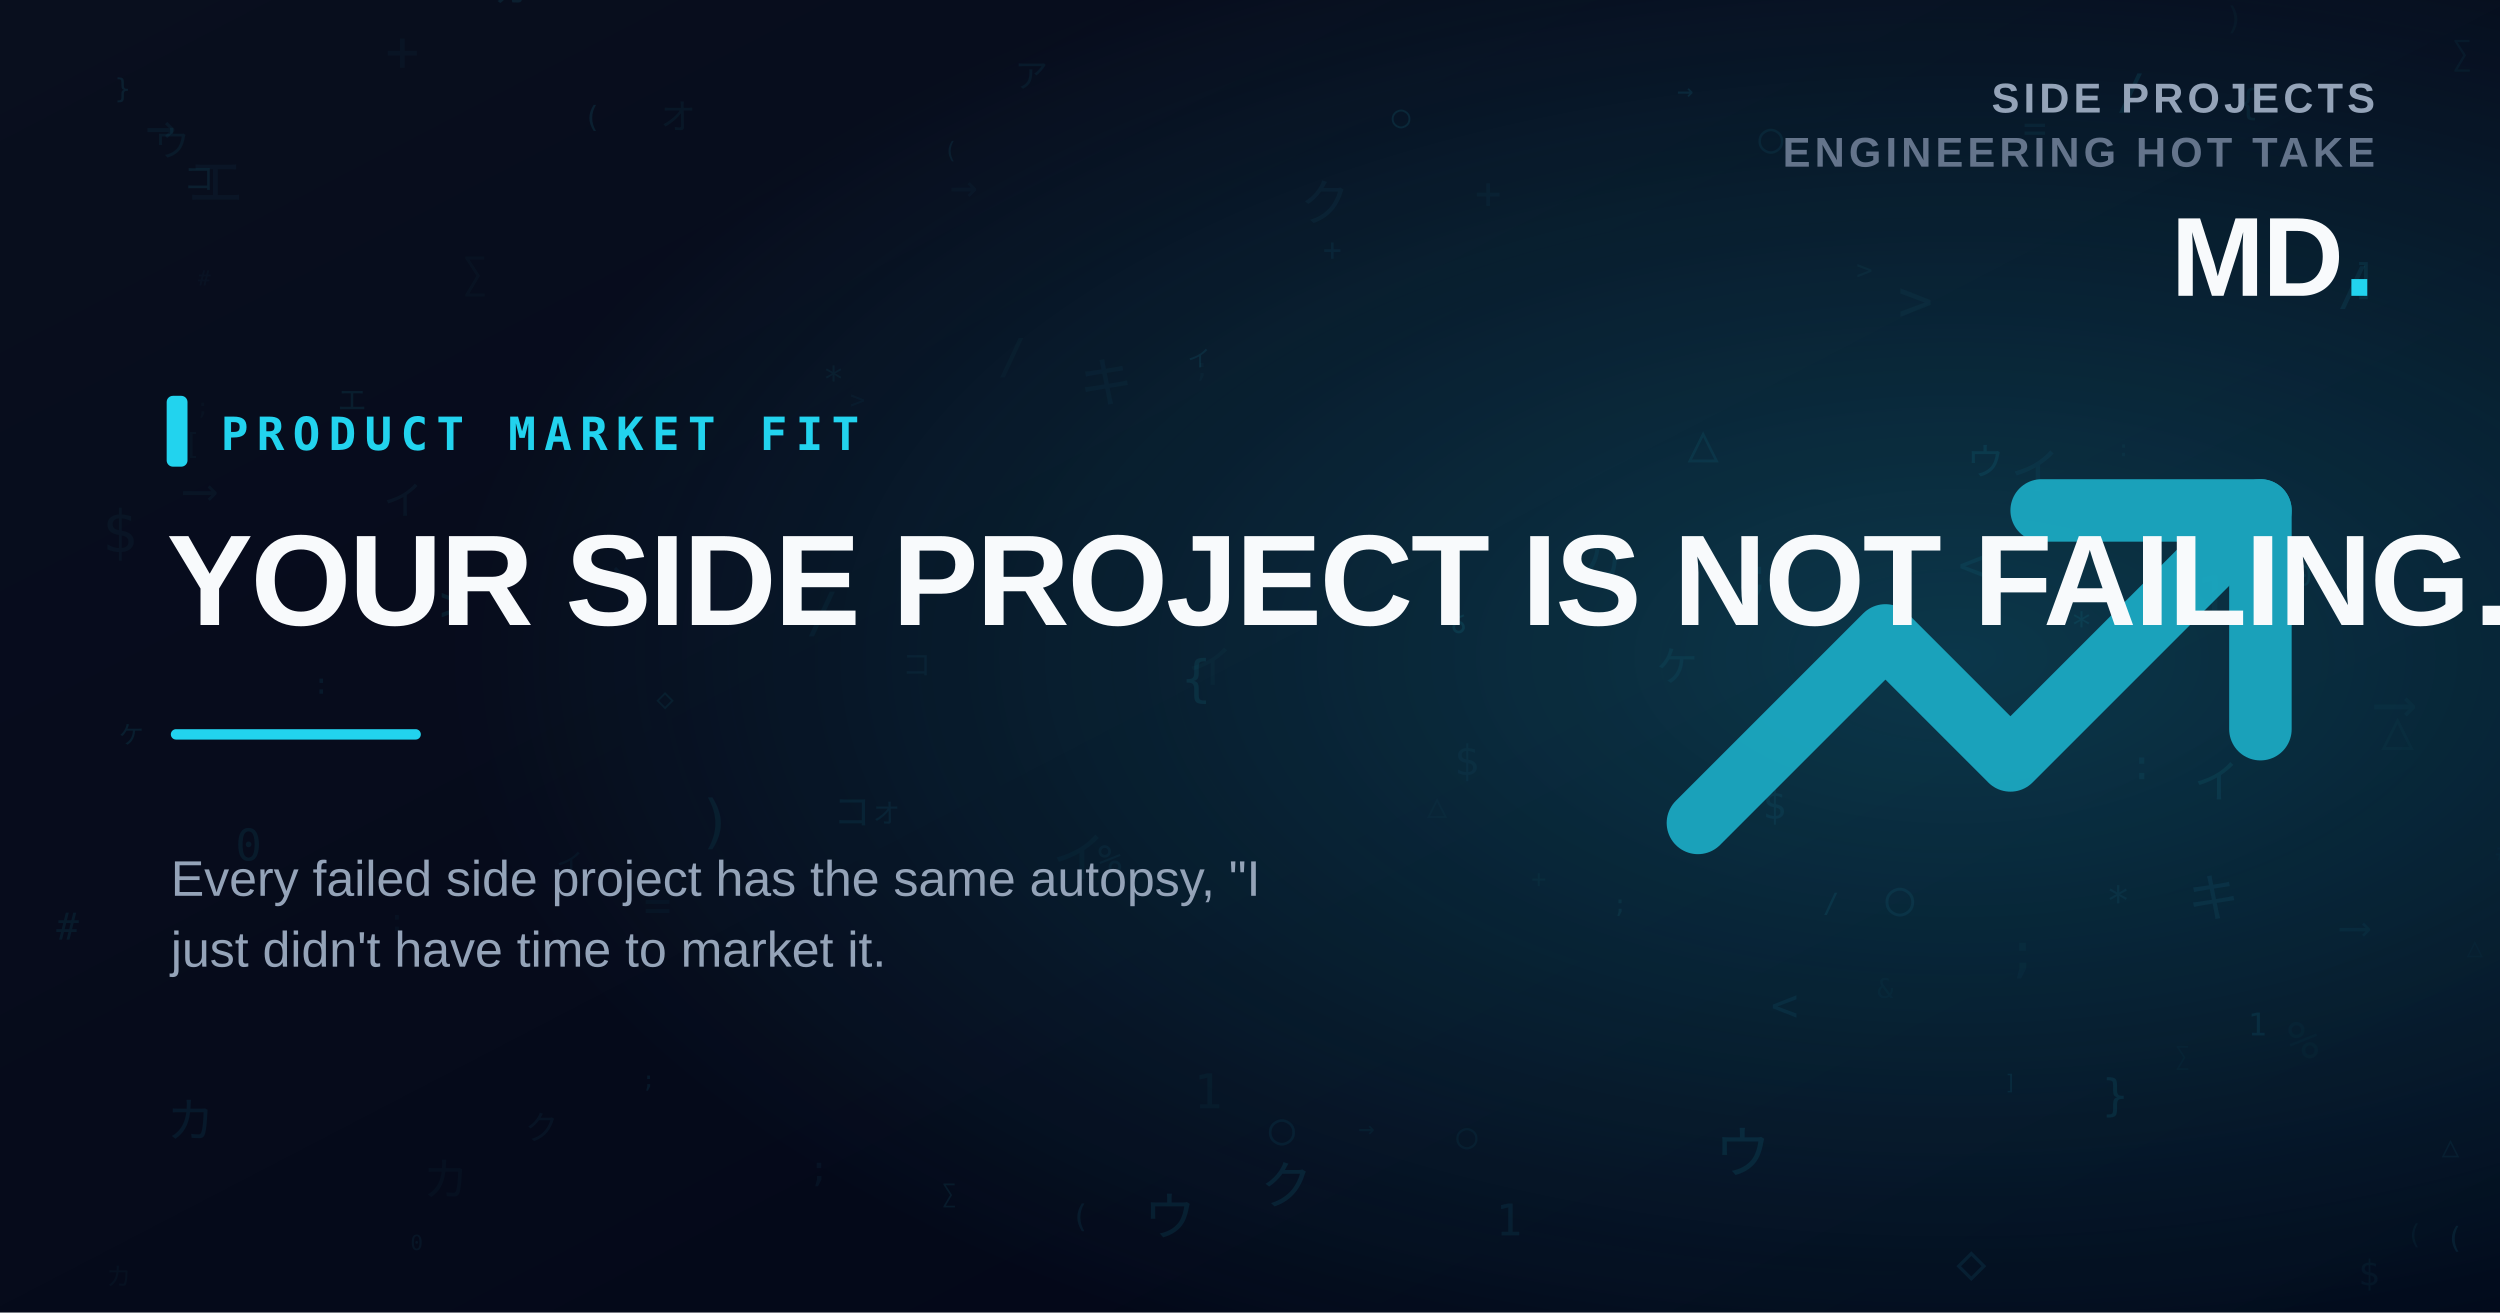
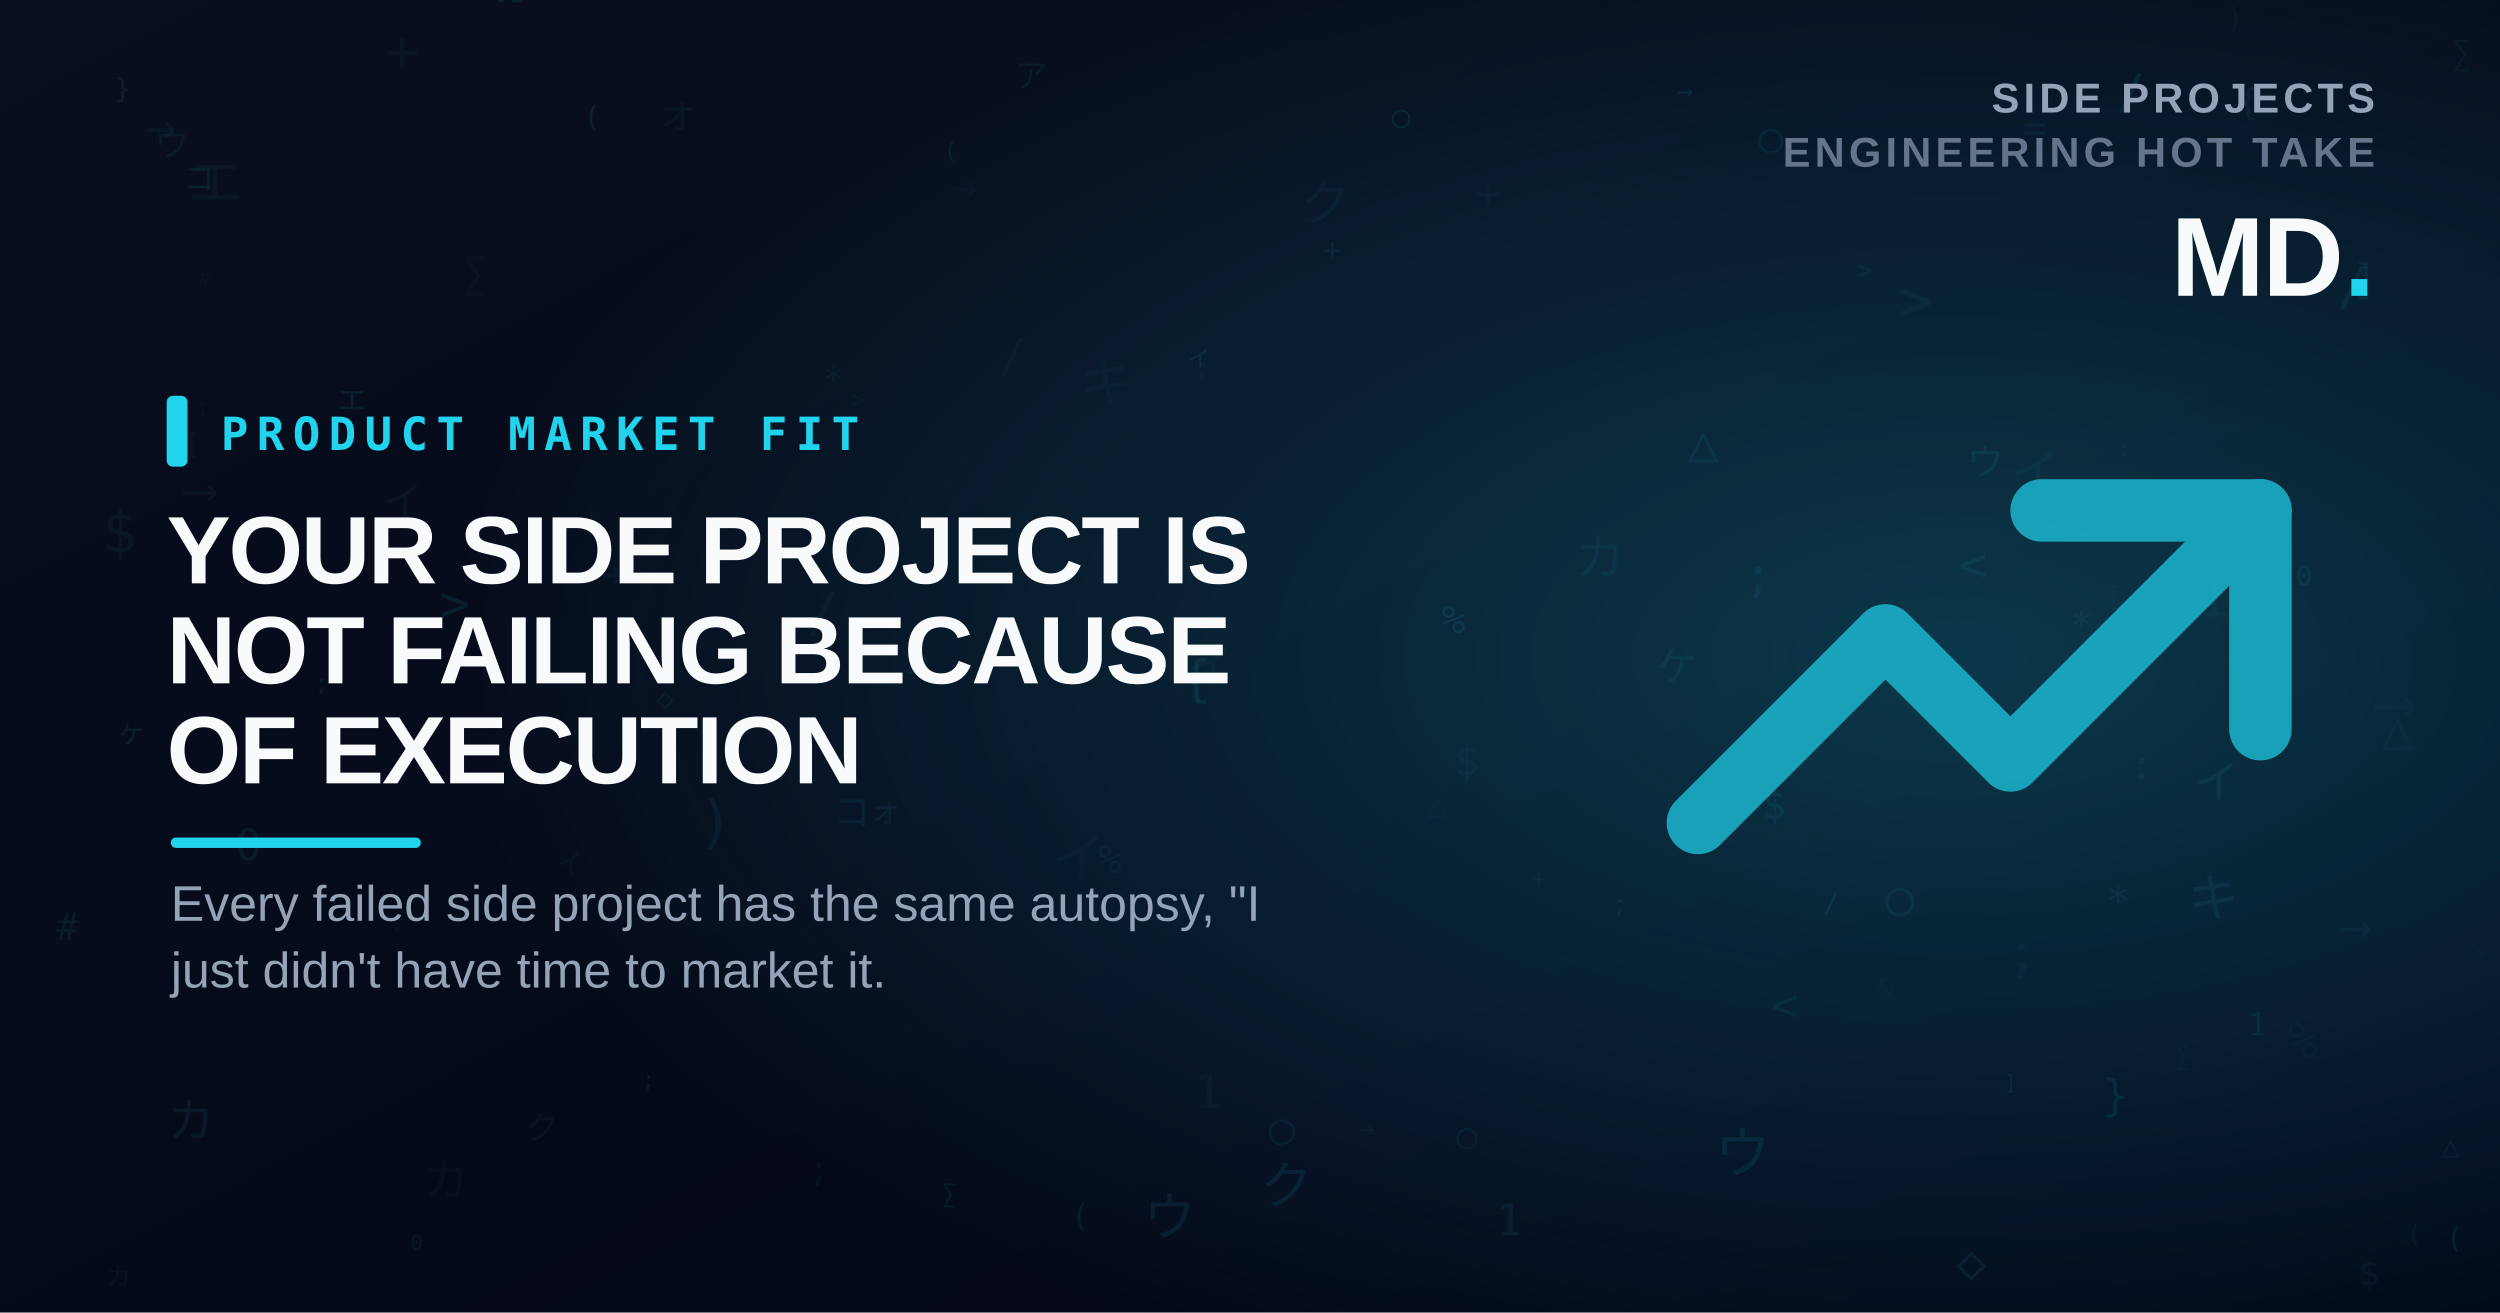
- <svg xmlns="http://www.w3.org/2000/svg" viewBox="0 0 1200 630" width="1200" height="630" role="img" aria-label="YOUR SIDE PROJECT IS NOT FAILING…">
+ <svg xmlns="http://www.w3.org/2000/svg" viewBox="0 0 1200 630" width="1200" height="630" role="img" aria-label="YOUR SIDE PROJECT IS NOT FAILING BECAUSE OF EXECUTION">
  <defs>
    <linearGradient id="bg" x1="0" y1="0" x2="1" y2="1">
      <stop offset="0" stop-color="#0b1120" />
      <stop offset="1" stop-color="#020617" />
    </linearGradient>
    <radialGradient id="glow" cx="0.78" cy="0.5" r="0.6">
      <stop offset="0" stop-color="#22d3ee" stop-opacity="0.28" />
      <stop offset="1" stop-color="#22d3ee" stop-opacity="0" />
    </radialGradient>
  </defs>
  <rect width="1200" height="630" fill="url(#bg)" />
  <g>
    <text x="162" y="197" font-size="14" fill="#22d3ee" opacity="0.105" font-family="ui-monospace, monospace">エ</text>
    <text x="939" y="614" font-size="24" fill="#22d3ee" opacity="0.099" font-family="ui-monospace, monospace">◇</text>
    <text x="95" y="137" font-size="10" fill="#22d3ee" opacity="0.039" font-family="ui-monospace, monospace">#</text>
    <text x="453" y="76" font-size="11" fill="#22d3ee" opacity="0.097" font-family="ui-monospace, monospace">(</text>
    <text x="237" y="1" font-size="17" fill="#22d3ee" opacity="0.106" font-family="ui-monospace, monospace">カ</text>
    <text x="89" y="243" font-size="23" fill="#22d3ee" opacity="0.054" font-family="ui-monospace, monospace">⟶</text>
    <text x="51" y="617" font-size="12" fill="#22d3ee" opacity="0.042" font-family="ui-monospace, monospace">カ</text>
    <text x="1129" y="141" font-size="20" fill="#22d3ee" opacity="0.102" font-family="ui-monospace, monospace">]</text>
    <text x="1172" y="555" font-size="14" fill="#22d3ee" opacity="0.074" font-family="ui-monospace, monospace">△</text>
    <text x="875" y="438" font-size="13" fill="#22d3ee" opacity="0.105" font-family="ui-monospace, monospace">/</text>
    <text x="203" y="574" font-size="22" fill="#22d3ee" opacity="0.039" font-family="ui-monospace, monospace">カ</text>
    <text x="395" y="188" font-size="17" fill="#22d3ee" opacity="0.068" font-family="ui-monospace, monospace">*</text>
    <text x="55" y="47" font-size="13" fill="#22d3ee" opacity="0.106" font-family="ui-monospace, monospace">}</text>
    <text x="315" y="340" font-size="14" fill="#22d3ee" opacity="0.075" font-family="ui-monospace, monospace">◇</text>
    <text x="1074" y="55" font-size="17" fill="#22d3ee" opacity="0.082" font-family="ui-monospace, monospace">{</text>
    <text x="1044" y="511" font-size="12" fill="#22d3ee" opacity="0.036" font-family="ui-monospace, monospace">∑</text>
    <text x="452" y="577" font-size="12" fill="#22d3ee" opacity="0.101" font-family="ui-monospace, monospace">∑</text>
    <text x="963" y="466" font-size="26" fill="#22d3ee" opacity="0.041" font-family="ui-monospace, monospace">;</text>
    <text x="699" y="551" font-size="17" fill="#22d3ee" opacity="0.062" font-family="ui-monospace, monospace">○</text>
    <text x="197" y="600" font-size="10" fill="#22d3ee" opacity="0.071" font-family="ui-monospace, monospace">0</text>
    <text x="186" y="447" font-size="15" fill="#22d3ee" opacity="0.042" font-family="ui-monospace, monospace">:</text>
    <text x="1198" y="413" font-size="12" fill="#22d3ee" opacity="0.031" font-family="ui-monospace, monospace">#</text>
    <text x="940" y="279" font-size="23" fill="#22d3ee" opacity="0.085" font-family="ui-monospace, monospace">&lt;</text>
    <text x="184" y="247" font-size="19" fill="#22d3ee" opacity="0.057" font-family="ui-monospace, monospace">イ</text>
    <text x="944" y="228" font-size="18" fill="#22d3ee" opacity="0.109" font-family="ui-monospace, monospace">ウ</text>
    <text x="573" y="181" font-size="13" fill="#22d3ee" opacity="0.038" font-family="ui-monospace, monospace">;</text>
    <text x="735" y="426" font-size="12" fill="#22d3ee" opacity="0.045" font-family="ui-monospace, monospace">+</text>
    <text x="1098" y="508" font-size="25" fill="#22d3ee" opacity="0.033" font-family="ui-monospace, monospace">%</text>
    <text x="850" y="490" font-size="22" fill="#22d3ee" opacity="0.087" font-family="ui-monospace, monospace">&lt;</text>
    <text x="505" y="421" font-size="26" fill="#22d3ee" opacity="0.040" font-family="ui-monospace, monospace">イ</text>
    <text x="1132" y="617" font-size="17" fill="#22d3ee" opacity="0.055" font-family="ui-monospace, monospace">$</text>
    <text x="668" y="61" font-size="15" fill="#22d3ee" opacity="0.116" font-family="ui-monospace, monospace">○</text>
    <text x="685" y="392" font-size="16" fill="#22d3ee" opacity="0.034" font-family="ui-monospace, monospace">△</text>
    <text x="222" y="138" font-size="20" fill="#22d3ee" opacity="0.037" font-family="ui-monospace, monospace">∑</text>
    <text x="774" y="438" font-size="12" fill="#22d3ee" opacity="0.083" font-family="ui-monospace, monospace">;</text>
    <text x="971" y="68" font-size="19" fill="#22d3ee" opacity="0.073" font-family="ui-monospace, monospace">=</text>
    <text x="479" y="179" font-size="23" fill="#22d3ee" opacity="0.038" font-family="ui-monospace, monospace">/</text>
    <text x="419" y="395" font-size="13" fill="#22d3ee" opacity="0.084" font-family="ui-monospace, monospace">オ</text>
    <text x="456" y="97" font-size="22" fill="#22d3ee" opacity="0.037" font-family="ui-monospace, monospace">→</text>
    <text x="1177" y="31" font-size="16" fill="#22d3ee" opacity="0.059" font-family="ui-monospace, monospace">∑</text>
    <text x="708" y="100" font-size="21" fill="#22d3ee" opacity="0.046" font-family="ui-monospace, monospace">+</text>
    <text x="810" y="221" font-size="25" fill="#22d3ee" opacity="0.090" font-family="ui-monospace, monospace">△</text>
    <text x="283" y="283" font-size="25" fill="#22d3ee" opacity="0.060" font-family="ui-monospace, monospace">⟶</text>
    <text x="388" y="567" font-size="17" fill="#22d3ee" opacity="0.060" font-family="ui-monospace, monospace">;</text>
    <text x="74" y="75" font-size="17" fill="#22d3ee" opacity="0.073" font-family="ui-monospace, monospace">ウ</text>
    <text x="185" y="34" font-size="27" fill="#22d3ee" opacity="0.041" font-family="ui-monospace, monospace">+</text>
    <text x="837" y="284" font-size="23" fill="#22d3ee" opacity="0.083" font-family="ui-monospace, monospace">;</text>
    <text x="1068" y="14" font-size="15" fill="#22d3ee" opacity="0.042" font-family="ui-monospace, monospace">)</text>
    <text x="1141" y="347" font-size="28" fill="#22d3ee" opacity="0.039" font-family="ui-monospace, monospace">⟶</text>
    <text x="518" y="193" font-size="26" fill="#22d3ee" opacity="0.046" font-family="ui-monospace, monospace">キ</text>
    <text x="88" y="218" font-size="14" fill="#22d3ee" opacity="0.044" font-family="ui-monospace, monospace">[</text>
    <text x="805" y="48" font-size="13" fill="#22d3ee" opacity="0.120" font-family="ui-monospace, monospace">→</text>
    <text x="70" y="69" font-size="24" fill="#22d3ee" opacity="0.066" font-family="ui-monospace, monospace">→</text>
    <text x="280" y="61" font-size="14" fill="#22d3ee" opacity="0.119" font-family="ui-monospace, monospace">(</text>
    <text x="605" y="578" font-size="25" fill="#22d3ee" opacity="0.114" font-family="ui-monospace, monospace">ク</text>
    <text x="1079" y="497" font-size="15" fill="#22d3ee" opacity="0.109" font-family="ui-monospace, monospace">1</text>
    <text x="1050" y="440" font-size="25" fill="#22d3ee" opacity="0.084" font-family="ui-monospace, monospace">キ</text>
    <text x="905" y="439" font-size="23" fill="#22d3ee" opacity="0.089" font-family="ui-monospace, monospace">○</text>
    <text x="692" y="304" font-size="19" fill="#22d3ee" opacity="0.119" font-family="ui-monospace, monospace">%</text>
    <text x="635" y="125" font-size="15" fill="#22d3ee" opacity="0.071" font-family="ui-monospace, monospace">+</text>
    <text x="267" y="419" font-size="13" fill="#22d3ee" opacity="0.054" font-family="ui-monospace, monospace">イ</text>
    <text x="549" y="593" font-size="25" fill="#22d3ee" opacity="0.111" font-family="ui-monospace, monospace">ウ</text>
    <text x="901" y="479" font-size="13" fill="#22d3ee" opacity="0.037" font-family="ui-monospace, monospace">&amp;</text>
    <text x="487" y="42" font-size="16" fill="#22d3ee" opacity="0.074" font-family="ui-monospace, monospace">ア</text>
    <text x="911" y="154" font-size="28" fill="#22d3ee" opacity="0.048" font-family="ui-monospace, monospace">&gt;</text>
    <text x="756" y="276" font-size="24" fill="#22d3ee" opacity="0.078" font-family="ui-monospace, monospace">カ</text>
    <text x="795" y="327" font-size="20" fill="#22d3ee" opacity="0.078" font-family="ui-monospace, monospace">ケ</text>
    <text x="94" y="199" font-size="11" fill="#22d3ee" opacity="0.031" font-family="ui-monospace, monospace">;</text>
    <text x="1174" y="599" font-size="14" fill="#22d3ee" opacity="0.107" font-family="ui-monospace, monospace">(</text>
    <text x="609" y="549" font-size="21" fill="#22d3ee" opacity="0.080" font-family="ui-monospace, monospace">○</text>
    <text x="570" y="176" font-size="11" fill="#22d3ee" opacity="0.107" font-family="ui-monospace, monospace">イ</text>
    <text x="150" y="333" font-size="14" fill="#22d3ee" opacity="0.093" font-family="ui-monospace, monospace">:</text>
    <text x="823" y="563" font-size="27" fill="#22d3ee" opacity="0.115" font-family="ui-monospace, monospace">ウ</text>
    <text x="88" y="91" font-size="15" fill="#22d3ee" opacity="0.106" font-family="ui-monospace, monospace">コ</text>
    <text x="1016" y="219" font-size="11" fill="#22d3ee" opacity="0.047" font-family="ui-monospace, monospace">:</text>
    <text x="113" y="413" font-size="21" fill="#22d3ee" opacity="0.097" font-family="ui-monospace, monospace">0</text>
    <text x="408" y="196" font-size="12" fill="#22d3ee" opacity="0.045" font-family="ui-monospace, monospace">&gt;</text>
    <text x="994" y="306" font-size="17" fill="#22d3ee" opacity="0.090" font-family="ui-monospace, monospace">*</text>
    <text x="1007" y="0" font-size="19" fill="#22d3ee" opacity="0.108" font-family="ui-monospace, monospace">1</text>
    <text x="844" y="73" font-size="20" fill="#22d3ee" opacity="0.081" font-family="ui-monospace, monospace">○</text>
    <text x="27" y="451" font-size="18" fill="#22d3ee" opacity="0.097" font-family="ui-monospace, monospace">#</text>
    <text x="387" y="303" font-size="26" fill="#22d3ee" opacity="0.054" font-family="ui-monospace, monospace">/</text>
    <text x="567" y="334" font-size="24" fill="#22d3ee" opacity="0.102" font-family="ui-monospace, monospace">{</text>
    <text x="1009" y="533" font-size="21" fill="#22d3ee" opacity="0.110" font-family="ui-monospace, monospace">}</text>
    <text x="1011" y="439" font-size="19" fill="#22d3ee" opacity="0.078" font-family="ui-monospace, monospace">*</text>
    <text x="308" y="522" font-size="11" fill="#22d3ee" opacity="0.090" font-family="ui-monospace, monospace">;</text>
    <text x="400" y="396" font-size="18" fill="#22d3ee" opacity="0.084" font-family="ui-monospace, monospace">コ</text>
    <text x="570" y="328" font-size="22" fill="#22d3ee" opacity="0.033" font-family="ui-monospace, monospace">イ</text>
    <text x="1184" y="459" font-size="13" fill="#22d3ee" opacity="0.036" font-family="ui-monospace, monospace">△</text>
    <text x="1124" y="452" font-size="21" fill="#22d3ee" opacity="0.057" font-family="ui-monospace, monospace">⟶</text>
    <text x="698" y="372" font-size="20" fill="#22d3ee" opacity="0.051" font-family="ui-monospace, monospace">$</text>
    <text x="718" y="593" font-size="21" fill="#22d3ee" opacity="0.089" font-family="ui-monospace, monospace">1</text>
    <text x="514" y="589" font-size="15" fill="#22d3ee" opacity="0.093" font-family="ui-monospace, monospace">(</text>
    <text x="1053" y="383" font-size="22" fill="#22d3ee" opacity="0.094" font-family="ui-monospace, monospace">イ</text>
    <text x="57" y="357" font-size="12" fill="#22d3ee" opacity="0.112" font-family="ui-monospace, monospace">ケ</text>
    <text x="846" y="393" font-size="19" fill="#22d3ee" opacity="0.081" font-family="ui-monospace, monospace">$</text>
    <text x="1016" y="52" font-size="23" fill="#22d3ee" opacity="0.115" font-family="ui-monospace, monospace">/</text>
    <text x="573" y="532" font-size="23" fill="#22d3ee" opacity="0.044" font-family="ui-monospace, monospace">1</text>
    <text x="211" y="298" font-size="24" fill="#22d3ee" opacity="0.105" font-family="ui-monospace, monospace">&gt;</text>
    <text x="1122" y="146" font-size="25" fill="#22d3ee" opacity="0.091" font-family="ui-monospace, monospace">/</text>
    <text x="433" y="324" font-size="14" fill="#22d3ee" opacity="0.064" font-family="ui-monospace, monospace">コ</text>
    <text x="1054" y="296" font-size="27" fill="#22d3ee" opacity="0.047" font-family="ui-monospace, monospace">1</text>
    <text x="1143" y="359" font-size="26" fill="#22d3ee" opacity="0.032" font-family="ui-monospace, monospace">△</text>
    <text x="252" y="547" font-size="16" fill="#22d3ee" opacity="0.062" font-family="ui-monospace, monospace">ク</text>
    <text x="309" y="442" font-size="22" fill="#22d3ee" opacity="0.042" font-family="ui-monospace, monospace">=</text>
    <text x="962" y="523" font-size="10" fill="#22d3ee" opacity="0.098" font-family="ui-monospace, monospace">]</text>
    <text x="90" y="97" font-size="27" fill="#22d3ee" opacity="0.049" font-family="ui-monospace, monospace">エ</text>
    <text x="965" y="235" font-size="24" fill="#22d3ee" opacity="0.061" font-family="ui-monospace, monospace">イ</text>
    <text x="891" y="134" font-size="13" fill="#22d3ee" opacity="0.056" font-family="ui-monospace, monospace">&gt;</text>
    <text x="652" y="546" font-size="13" fill="#22d3ee" opacity="0.057" font-family="ui-monospace, monospace">→</text>
    <text x="1022" y="374" font-size="20" fill="#22d3ee" opacity="0.078" font-family="ui-monospace, monospace">:</text>
    <text x="624" y="106" font-size="24" fill="#22d3ee" opacity="0.060" font-family="ui-monospace, monospace">ク</text>
    <text x="317" y="62" font-size="17" fill="#22d3ee" opacity="0.066" font-family="ui-monospace, monospace">オ</text>
    <text x="1102" y="281" font-size="13" fill="#22d3ee" opacity="0.101" font-family="ui-monospace, monospace">0</text>
    <text x="1155" y="597" font-size="13" fill="#22d3ee" opacity="0.056" font-family="ui-monospace, monospace">(</text>
    <text x="335" y="404" font-size="28" fill="#22d3ee" opacity="0.080" font-family="ui-monospace, monospace">)</text>
    <text x="1011" y="291" font-size="13" fill="#22d3ee" opacity="0.045" font-family="ui-monospace, monospace">[</text>
    <text x="527" y="419" font-size="19" fill="#22d3ee" opacity="0.059" font-family="ui-monospace, monospace">%</text>
    <text x="80" y="546" font-size="23" fill="#22d3ee" opacity="0.087" font-family="ui-monospace, monospace">カ</text>
    <text x="49" y="265" font-size="28" fill="#22d3ee" opacity="0.047" font-family="ui-monospace, monospace">$</text>
  </g>
  <rect width="1200" height="630" fill="url(#glow)" />
  <g>
    <g transform="translate(770.0 140.0) scale(15.000)" opacity="0.9">
      <g fill="none" stroke="#22d3ee" stroke-linecap="round" stroke-linejoin="round" stroke-width="2">
        <path d="m3 17l6-6l4 4l8-8" />
        <path d="M14 7h7v7" />
      </g>
    </g>
  </g>
  <rect width="1200" height="630" fill="#020617" opacity="0.18" />
  <g font-family="Arial, Helvetica, sans-serif">
    <text x="1140" y="54" text-anchor="end" font-size="20" font-weight="700" letter-spacing="2" fill="#94a3b8">SIDE PROJECTS</text>
    <text x="1140" y="80" text-anchor="end" font-size="20" font-weight="700" letter-spacing="2" fill="#64748b">ENGINEERING HOT TAKE</text>
    <text x="1140" y="142" text-anchor="end" font-size="54" font-weight="900" letter-spacing="-1" fill="#f8fafc">MD<tspan fill="#22d3ee">.</tspan>
    </text>
  </g>
  <g font-family="ui-monospace, SFMono-Regular, Menlo, monospace">
    <rect x="80" y="190" width="10" height="34" rx="3" fill="#22d3ee" />
    <text x="106" y="216" font-size="22" font-weight="700" letter-spacing="4" fill="#22d3ee">PRODUCT MARKET FIT</text>
  </g>
-   <text x="80" y="300" font-family="Arial, Helvetica, sans-serif" font-size="62" font-weight="900" letter-spacing="-1" fill="#f8fafc">YOUR SIDE PROJECT IS NOT FAILING…</text>
-   <rect x="82" y="350" width="120" height="5" rx="2.5" fill="#22d3ee" />
-   <text x="82" y="430" font-size="24" fill="#94a3b8" font-family="Arial, Helvetica, sans-serif">Every failed side project has the same autopsy, "I</text>
-   <text x="82" y="464" font-size="24" fill="#94a3b8" font-family="Arial, Helvetica, sans-serif">just didn't have time to market it.</text>
+   <text x="80" y="280" font-family="Arial, Helvetica, sans-serif" font-size="46" font-weight="900" letter-spacing="-1" fill="#f8fafc">YOUR SIDE PROJECT IS</text>
+   <text x="80" y="328" font-family="Arial, Helvetica, sans-serif" font-size="46" font-weight="900" letter-spacing="-1" fill="#f8fafc">NOT FAILING BECAUSE</text>
+   <text x="80" y="376" font-family="Arial, Helvetica, sans-serif" font-size="46" font-weight="900" letter-spacing="-1" fill="#f8fafc">OF EXECUTION</text>
+   <rect x="82" y="402" width="120" height="5" rx="2.5" fill="#22d3ee" />
+   <text x="82" y="442" font-size="24" fill="#94a3b8" font-family="Arial, Helvetica, sans-serif">Every failed side project has the same autopsy, "I</text>
+   <text x="82" y="474" font-size="24" fill="#94a3b8" font-family="Arial, Helvetica, sans-serif">just didn't have time to market it.</text>
</svg>
